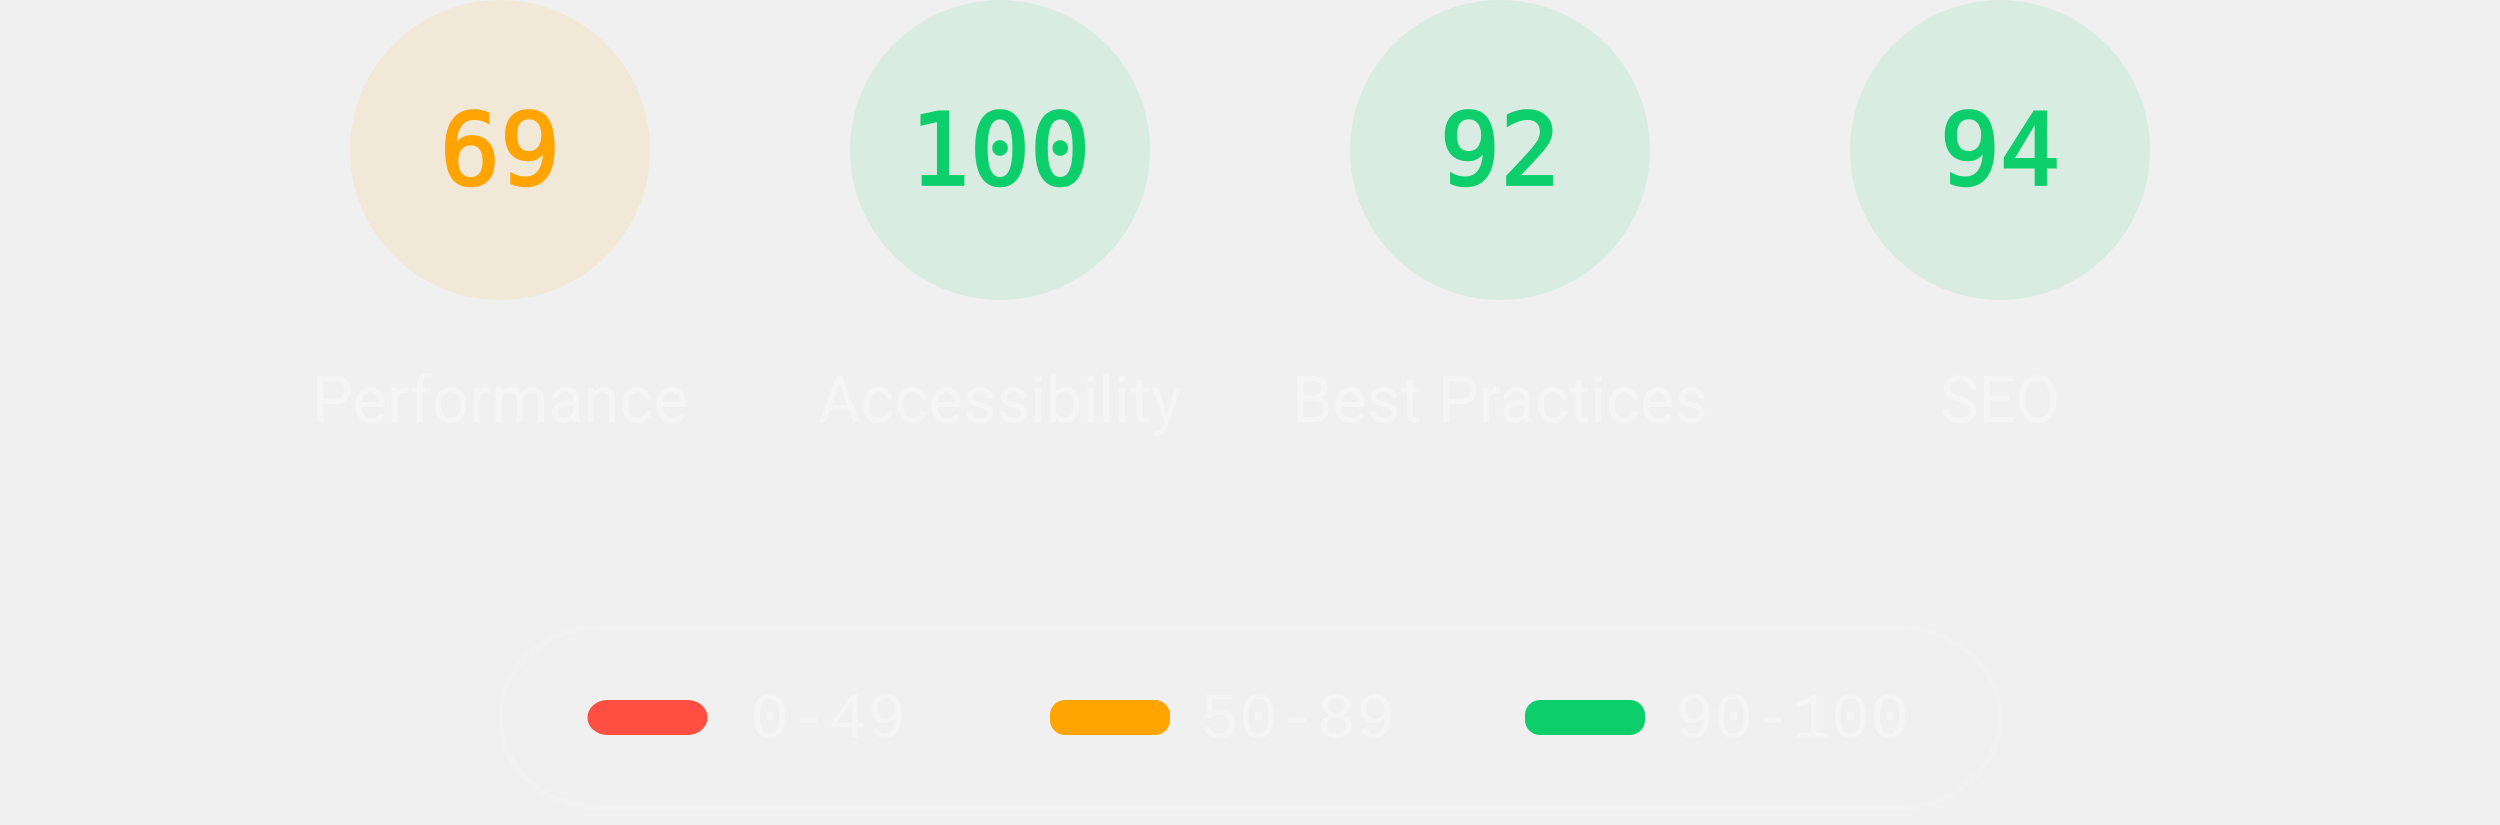
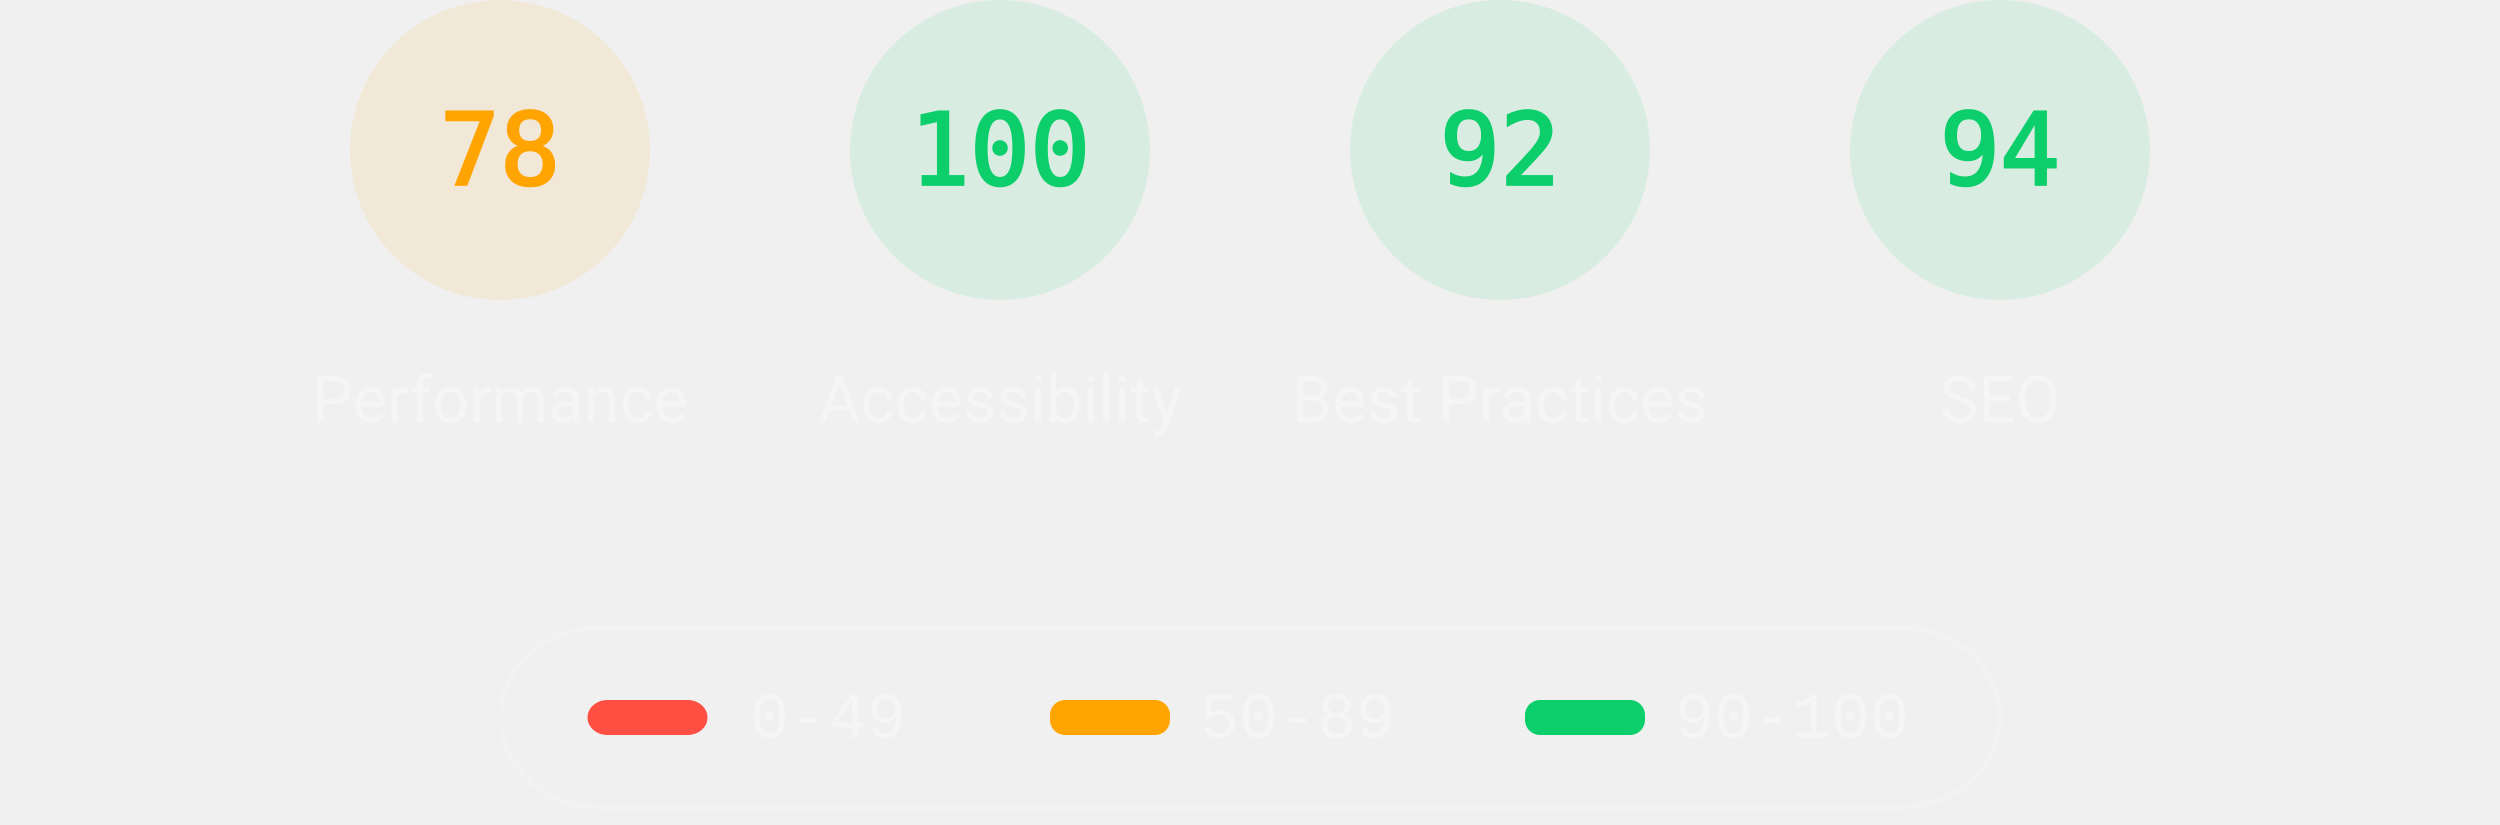
<svg xmlns="http://www.w3.org/2000/svg" class="theme--dark" fill="none" width="1000" height="330">
  <style>
			.gauge-base {
				opacity: 0.1
			}

			.gauge-arc {
				fill: none;
				animation-delay: 250ms;
				stroke-linecap: round;
				transform: rotate(-90deg);
				transform-origin: 100px 60px;
				animation: load-gauge 1s ease forwards
			}

			.guage-text {
				font-size: 40px;
				font-family: monospace;
				text-align: center
			}

			.guage-red {
				color: #ff4e42;
				fill: #ff4e42;
				stroke: #ff4e42
			}
			.guage-orange {
				color: #ffa400;
				fill: #ffa400;
				stroke: #ffa400
			}
			.guage-green {
				color: #0cce6b;
				fill: #0cce6b;
				stroke: #0cce6b
			}
			.theme--agnostic .guage-undefined {
				color: #5c5c5c;
				fill: #5c5c5c;
				stroke: #5c5c5c
			}
			.theme--light .guage-undefined {
				color: #1e1e1e;
				fill: #1e1e1e;
				stroke: #1e1e1e
			}
			.theme--dark .guage-undefined {
				color: #f5f5f5;
				fill: #f5f5f5;
				stroke: #f5f5f5
			}

			.guage-title {
				stroke: none;
				font-size: 26px;
				line-height: 26px;
				font-family: Roboto, Halvetica, Arial, sans-serif
			}
			.metric.guage-title {
				font-family: 'Courier New', Courier, monospace
			}
			.theme--agnostic .guage-title {
				color: #737373;
				fill: #737373
			}
			.theme--light .guage-title {
				color: #212121;
				fill: #212121
			}
			.theme--dark .guage-title {
				color: #f5f5f5;
				fill: #f5f5f5
			}

			@keyframes load-gauge {
				from {
					stroke-dasharray: 0 352.858
				}
			}
			.lh-gauge--pwa__disc {
				fill: #e0e0e0
			}
			.lh-gauge--pwa__logo {
				position: relative;
				fill: #b0b0b0
			}
			.lh-gauge--pwa__invisible {
				display: none
			}
			.lh-gauge--pwa__visible {
				display: inline
			}
			.guage-invisible {
				display: none
			}
			.lh-gauge--pwa__logo--primary-color {
				fill: #304ffe
			}
			.theme--agnostic .lh-gauge--pwa__logo--secondary-color {
				fill: #787878
			}
			.theme--light .lh-gauge--pwa__logo--secondary-color {
				fill: #3d3d3d
			}
			.theme--dark .lh-gauge--pwa__logo--secondary-color {
				fill: #d8b6b6
			}
			.theme--light #svg_2 {
				stroke: #00000022
			}
			.theme--agnostic #svg_2 {
				stroke: #616161
			}
			.theme--light #svg_2 {
				stroke: #00000022
			}
			.theme--dark #svg_2 {
				stroke: #f5f5f566
			}
		</style>
  <svg class="guage-div guage-perf guage-orange" viewBox="0 0 200 200" width="200" height="200" x="100" y="0">
    <circle class="gauge-base" r="56" cx="100" cy="60" stroke-width="8" />
-     <circle class="gauge-arc guage-arc-1" r="56" cx="100" cy="60" stroke-width="8" style="stroke-dasharray: 242.782, 351.858;" />
-     <text class="guage-text" x="100px" y="60px" alignment-baseline="central" dominant-baseline="central" text-anchor="middle">69</text>
+     <circle class="gauge-arc guage-arc-1" r="56" cx="100" cy="60" stroke-width="8" style="stroke-dasharray: 274.449, 351.858;" />
+     <text class="guage-text" x="100px" y="60px" alignment-baseline="central" dominant-baseline="central" text-anchor="middle">78</text>
    <text class="guage-title" x="100px" y="160px" alignment-baseline="central" dominant-baseline="central" text-anchor="middle">Performance</text>
  </svg>
  <svg class="guage-div guage-acc guage-green" viewBox="0 0 200 200" width="200" height="200" x="300" y="0">
    <circle class="gauge-base" r="56" cx="100" cy="60" stroke-width="8" />
    <circle class="gauge-arc guage-arc-2" r="56" cx="100" cy="60" stroke-width="8" style="stroke-dasharray: 351.858, 351.858;" />
    <text class="guage-text" x="100px" y="60px" alignment-baseline="central" dominant-baseline="central" text-anchor="middle">100</text>
    <text class="guage-title" x="100px" y="160px" alignment-baseline="central" dominant-baseline="central" text-anchor="middle">Accessibility</text>
  </svg>
  <svg class="guage-div guage-best guage-green" viewBox="0 0 200 200" width="200" height="200" x="500" y="0">
    <circle class="gauge-base" r="56" cx="100" cy="60" stroke-width="8" />
    <circle class="gauge-arc guage-arc-3" r="56" cx="100" cy="60" stroke-width="8" style="stroke-dasharray: 323.709, 351.858;" />
    <text class="guage-text" x="100px" y="60px" alignment-baseline="central" dominant-baseline="central" text-anchor="middle">92</text>
    <text class="guage-title" x="100px" y="160px" alignment-baseline="central" dominant-baseline="central" text-anchor="middle">Best Practices</text>
  </svg>
  <svg class="guage-div guage-seo guage-green" viewBox="0 0 200 200" width="200" height="200" x="700" y="0">
    <circle class="gauge-base" r="56" cx="100" cy="60" stroke-width="8" />
    <circle class="gauge-arc guage-arc-4" r="56" cx="100" cy="60" stroke-width="8" style="stroke-dasharray: 330.747, 351.858;" />
    <text class="guage-text" x="100px" y="60px" alignment-baseline="central" dominant-baseline="central" text-anchor="middle">94</text>
    <text class="guage-title" x="100px" y="160px" alignment-baseline="central" dominant-baseline="central" text-anchor="middle">SEO</text>
  </svg>
  <svg class="guage-div guage-pwa guage-invisible" viewBox="0 0 200 200" width="200" height="200" x="900" y="0">
    <svg viewBox="0 0 60 60" width="112" height="112" x="44" y="4">
      <defs>
        <linearGradient id="lh-gauge--pwa__check-circle__gradient-0" x1="50%" y1="0%" x2="50%" y2="100%">
          <stop stop-color="#00C852" offset="0%" />
          <stop stop-color="#009688" offset="100%" />
        </linearGradient>
        <linearGradient id="lh-gauge--pwa__installable__shadow-gradient-0" x1="76.056%" x2="24.111%" y1="82.995%" y2="24.735%">
          <stop stop-color="#A5D6A7" offset="0%" />
          <stop stop-color="#80CBC4" offset="100%" />
        </linearGradient>
        <linearGradient id="lh-gauge--pwa__fast-reliable__shadow-gradient-0" x1="76.056%" y1="82.995%" x2="25.678%" y2="26.493%">
          <stop stop-color="#64B5F6" offset="0%" />
          <stop stop-color="#2979FF" offset="100%" />
        </linearGradient>
        <g id="lh-gauge--pwa__fast-reliable-badge-0">
          <circle fill="#FFFFFF" cx="10" cy="10" r="10" />
          <path fill="#304FFE" d="M10 3.58l5.25 2.34v3.5c0 3.23-2.24 6.26-5.25 7-3.01-.74-5.25-3.77-5.25-7v-3.5L10 3.58zm-.47 10.74l2.76-4.83.03-.07c.04-.08 0-.24-.22-.24h-1.64l.47-3.26h-.47l-2.7 4.77c-.02.01.05-.1-.04.05-.09.16-.1.31.18.31h1.63l-.47 3.27h.47z" />
        </g>
        <g id="lh-gauge--pwa__installable-badge-0">
          <circle fill="#FFFFFF" cx="10" cy="10" r="10" />
          <path fill="#009688" d="M10 4.167A5.835 5.835 0 0 0 4.167 10 5.835 5.835 0 0 0 10 15.833 5.835 5.835 0 0 0 15.833 10 5.835 5.835 0 0 0 10 4.167zm2.917 6.416h-2.334v2.334H9.417v-2.334H7.083V9.417h2.334V7.083h1.166v2.334h2.334v1.166z" />
        </g>
      </defs>
      <g stroke="none" fill-rule="nonzero">
        <circle class="lh-gauge--pwa__disc" cx="30" cy="30" r="30" />
        <g class="lh-gauge--pwa__logo">
          <path d="M35.66 19.39l.7-1.75h2L37.4 15 38.6 12l3.4 9h-2.51l-.58-1.61z" />
          <path d="M33.52 21l3.65-9h-2.42l-2.5 5.82L30.5 12h-1.86l-1.9 5.82-1.35-2.65-1.21 3.72L25.4 21h2.38l1.72-5.2 1.64 5.2z" />
          <path fill-rule="nonzero" d="M20.3 17.91h1.48c.45 0 .85-.05 1.2-.15l.39-1.18 1.07-3.3a2.64 2.64 0 0 0-.28-.37c-.55-.6-1.36-.91-2.42-.91H18v9h2.3V17.9zm1.96-3.84c.22.22.33.5.33.87 0 .36-.1.65-.29.87-.2.23-.59.35-1.15.35h-.86v-2.41h.87c.52 0 .89.1 1.1.32z" />
        </g>
        <rect class="lh-gauge--pwa__component lh-gauge--pwa__na-line lh-gauge--pwa__invisible" fill="#FFFFFF" x="20" y="32" width="20" height="4" rx="2" />
        <g class="lh-gauge--pwa__component lh-gauge--pwa__fast-reliable-badge lh-gauge--pwa__invisible" transform="translate(20, 29)">
          <path fill="url(#lh-gauge--pwa__fast-reliable__shadow-gradient-0)" d="M33.63 19.49A30 30 0 0 1 16.2 30.36L3 17.14 17.14 3l16.49 16.49z" />
          <use href="#lh-gauge--pwa__fast-reliable-badge-0" />
        </g>
        <g class="lh-gauge--pwa__component lh-gauge--pwa__installable-badge lh-gauge--pwa__invisible" transform="translate(20, 29)">
          <path fill="url(#lh-gauge--pwa__installable__shadow-gradient-0)" d="M33.629 19.487c-4.272 5.453-10.391 9.39-17.415 10.869L3 17.142 17.142 3 33.63 19.487z" />
          <use href="#lh-gauge--pwa__installable-badge-0" />
        </g>
        <g class="lh-gauge--pwa__component lh-gauge--pwa__fast-reliable-installable-badges lh-gauge--pwa__invisible">
          <g transform="translate(8, 29)">
            <path fill="url(#lh-gauge--pwa__fast-reliable__shadow-gradient-0)" d="M16.321 30.463L3 17.143 17.142 3l22.365 22.365A29.864 29.864 0 0 1 22 31c-1.942 0-3.84-.184-5.679-.537z" />
            <use href="#lh-gauge--pwa__fast-reliable-badge-0" />
          </g>
          <g transform="translate(32, 29)">
            <path fill="url(#lh-gauge--pwa__installable__shadow-gradient-0)" d="M25.982 11.84a30.107 30.107 0 0 1-13.08 15.203L3 17.143 17.142 3l8.84 8.84z" />
            <use href="#lh-gauge--pwa__installable-badge-0" />
          </g>
        </g>
        <g class="lh-gauge--pwa__component lh-gauge--pwa__check-circle lh-gauge--pwa__invisible" transform="translate(18, 28)">
          <circle fill="#FFFFFF" cx="12" cy="12" r="12" />
          <path fill="url(#lh-gauge--pwa__check-circle__gradient-0)" d="M12 2a10 10 0 1 0 0 20 10 10 0 0 0 0-20zm-2 15l-5-5 1.41-1.41L10 14.17l7.59-7.59L19 8l-9 9z" />
        </g>
      </g>
    </svg>
    <text class="guage-title" y="160px" alignment-baseline="central" dominant-baseline="central" text-anchor="middle">
      <tspan x="100px" dy="-6px">Progressive</tspan>
      <tspan x="100px" dy="30px">Web App</tspan>
    </text>
  </svg>
  <svg width="604" height="76" x="200" y="250">
    <g>
      <rect fill="none" id="canvas_background" height="80" width="604" y="-1" x="-1" />
      <g display="none" overflow="visible" y="0" x="0" height="100%" width="100%" id="canvasGrid">
        <rect fill="url(#gridpattern)" stroke-width="0" y="0" x="0" height="100%" width="100%" />
      </g>
    </g>
    <g>
      <rect fill-opacity="0" stroke-width="2" rx="40" id="svg_2" height="72" width="600" y="1" x="0" fill="#000000" />
      <rect stroke="#000" rx="8" id="svg_3" height="14" width="48" y="30" x="35" stroke-opacity="null" stroke-width="0" fill="#ff4e42" />
      <rect stroke="#000" rx="6" id="svg_4" height="14" width="48" y="30" x="220" stroke-opacity="null" stroke-width="0" fill="#ffa400" />
      <rect stroke="#000" rx="6" id="svg_5" height="14" width="48" y="30" x="410" stroke-opacity="null" stroke-width="0" fill="#0cce6b" />
      <text class="metric guage-title" xml:space="preserve" text-anchor="start" font-size="26" id="svg_6" y="45" x="100" stroke-opacity="null" stroke-width="0" stroke="#000">0-49</text>
      <text class="metric guage-title" xml:space="preserve" text-anchor="start" font-size="26" id="svg_7" y="45" x="280" stroke-opacity="null" stroke-width="0" stroke="#000">50-89</text>
      <text class="metric guage-title" xml:space="preserve" text-anchor="start" font-size="26" id="svg_8" y="45" x="470" stroke-opacity="null" stroke-width="0" stroke="#000">90-100</text>
    </g>
  </svg>
</svg>
